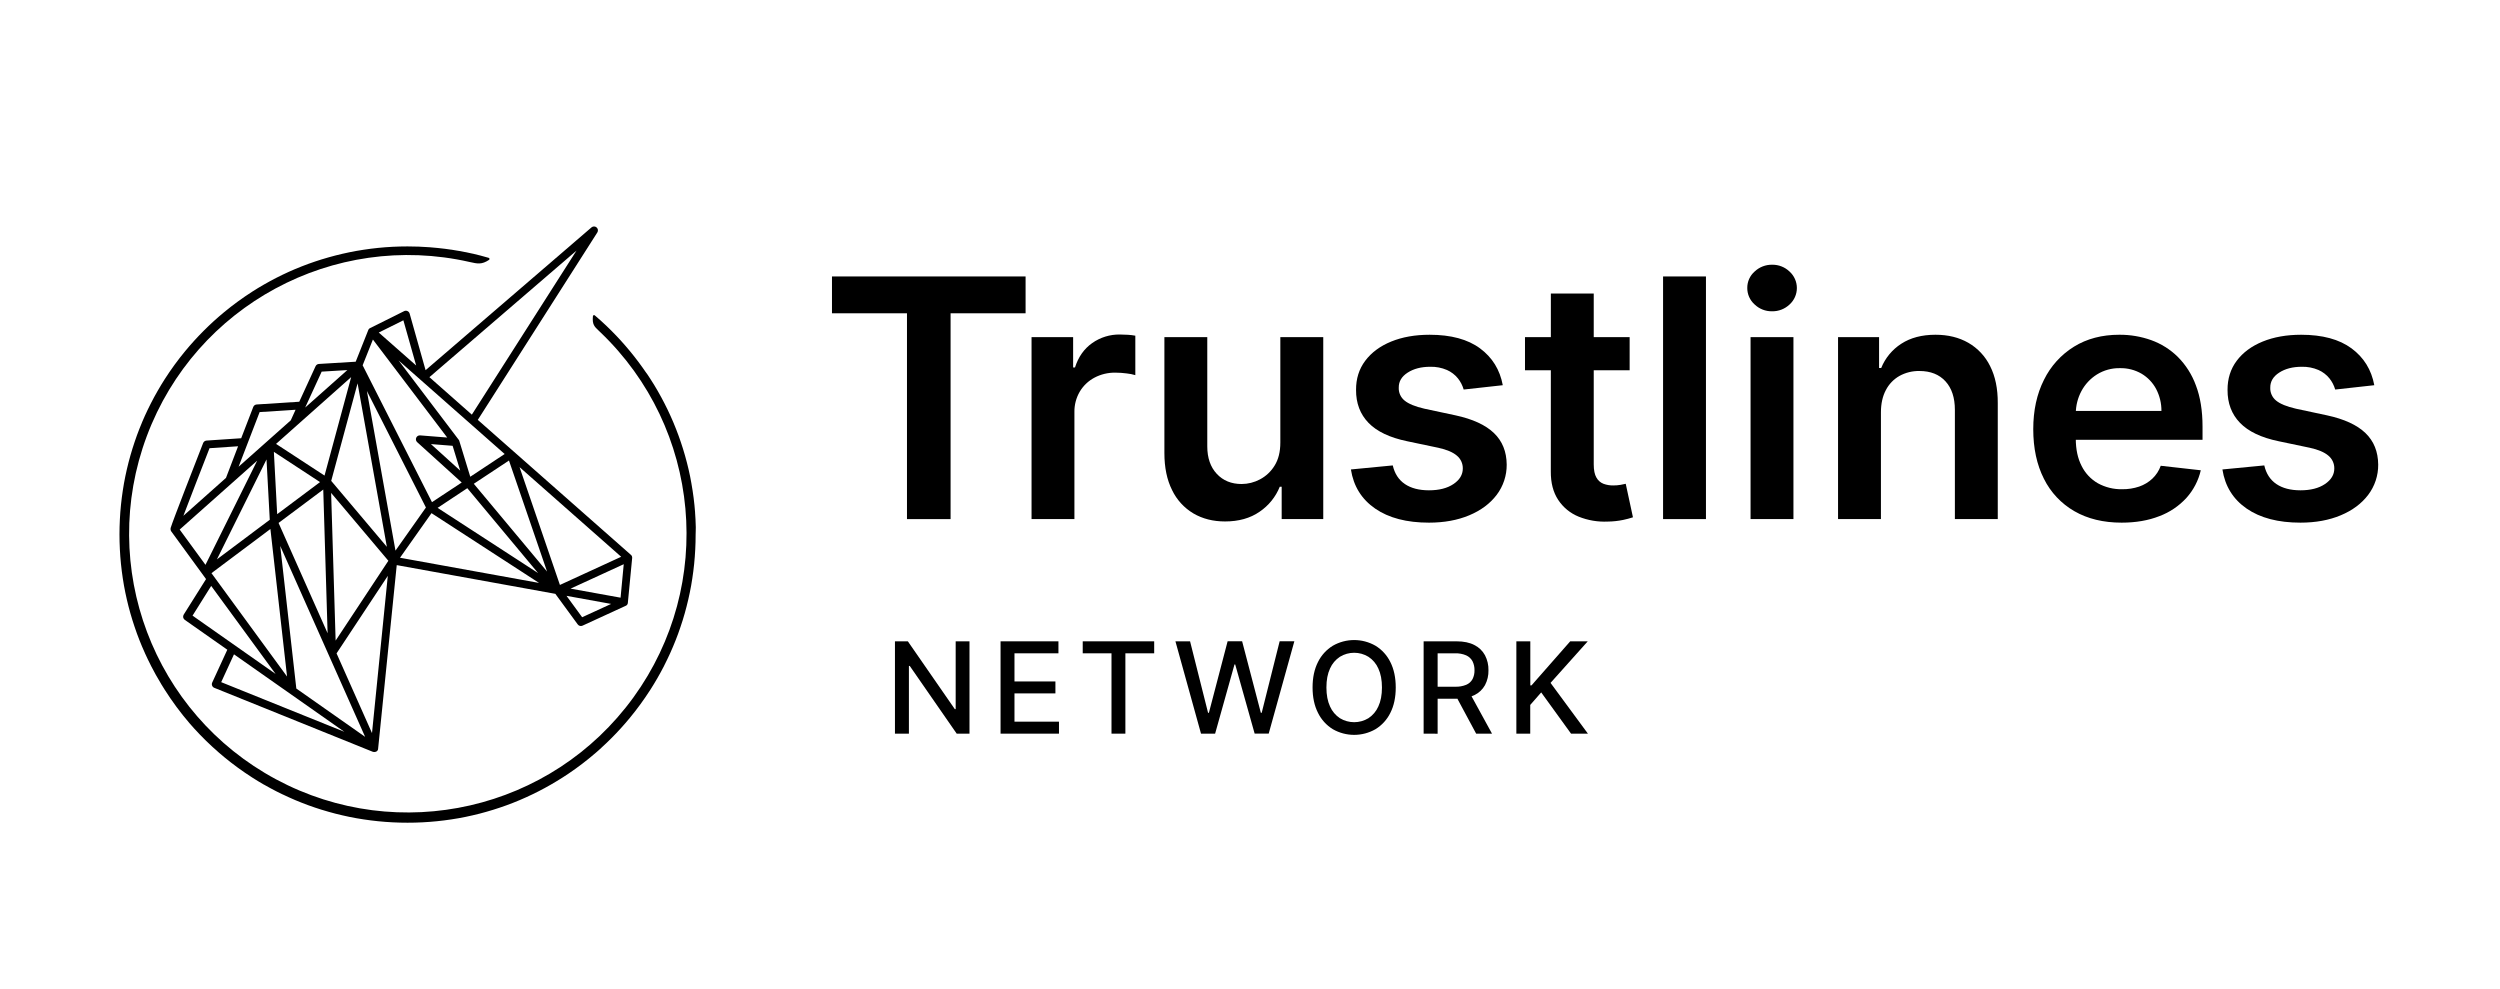
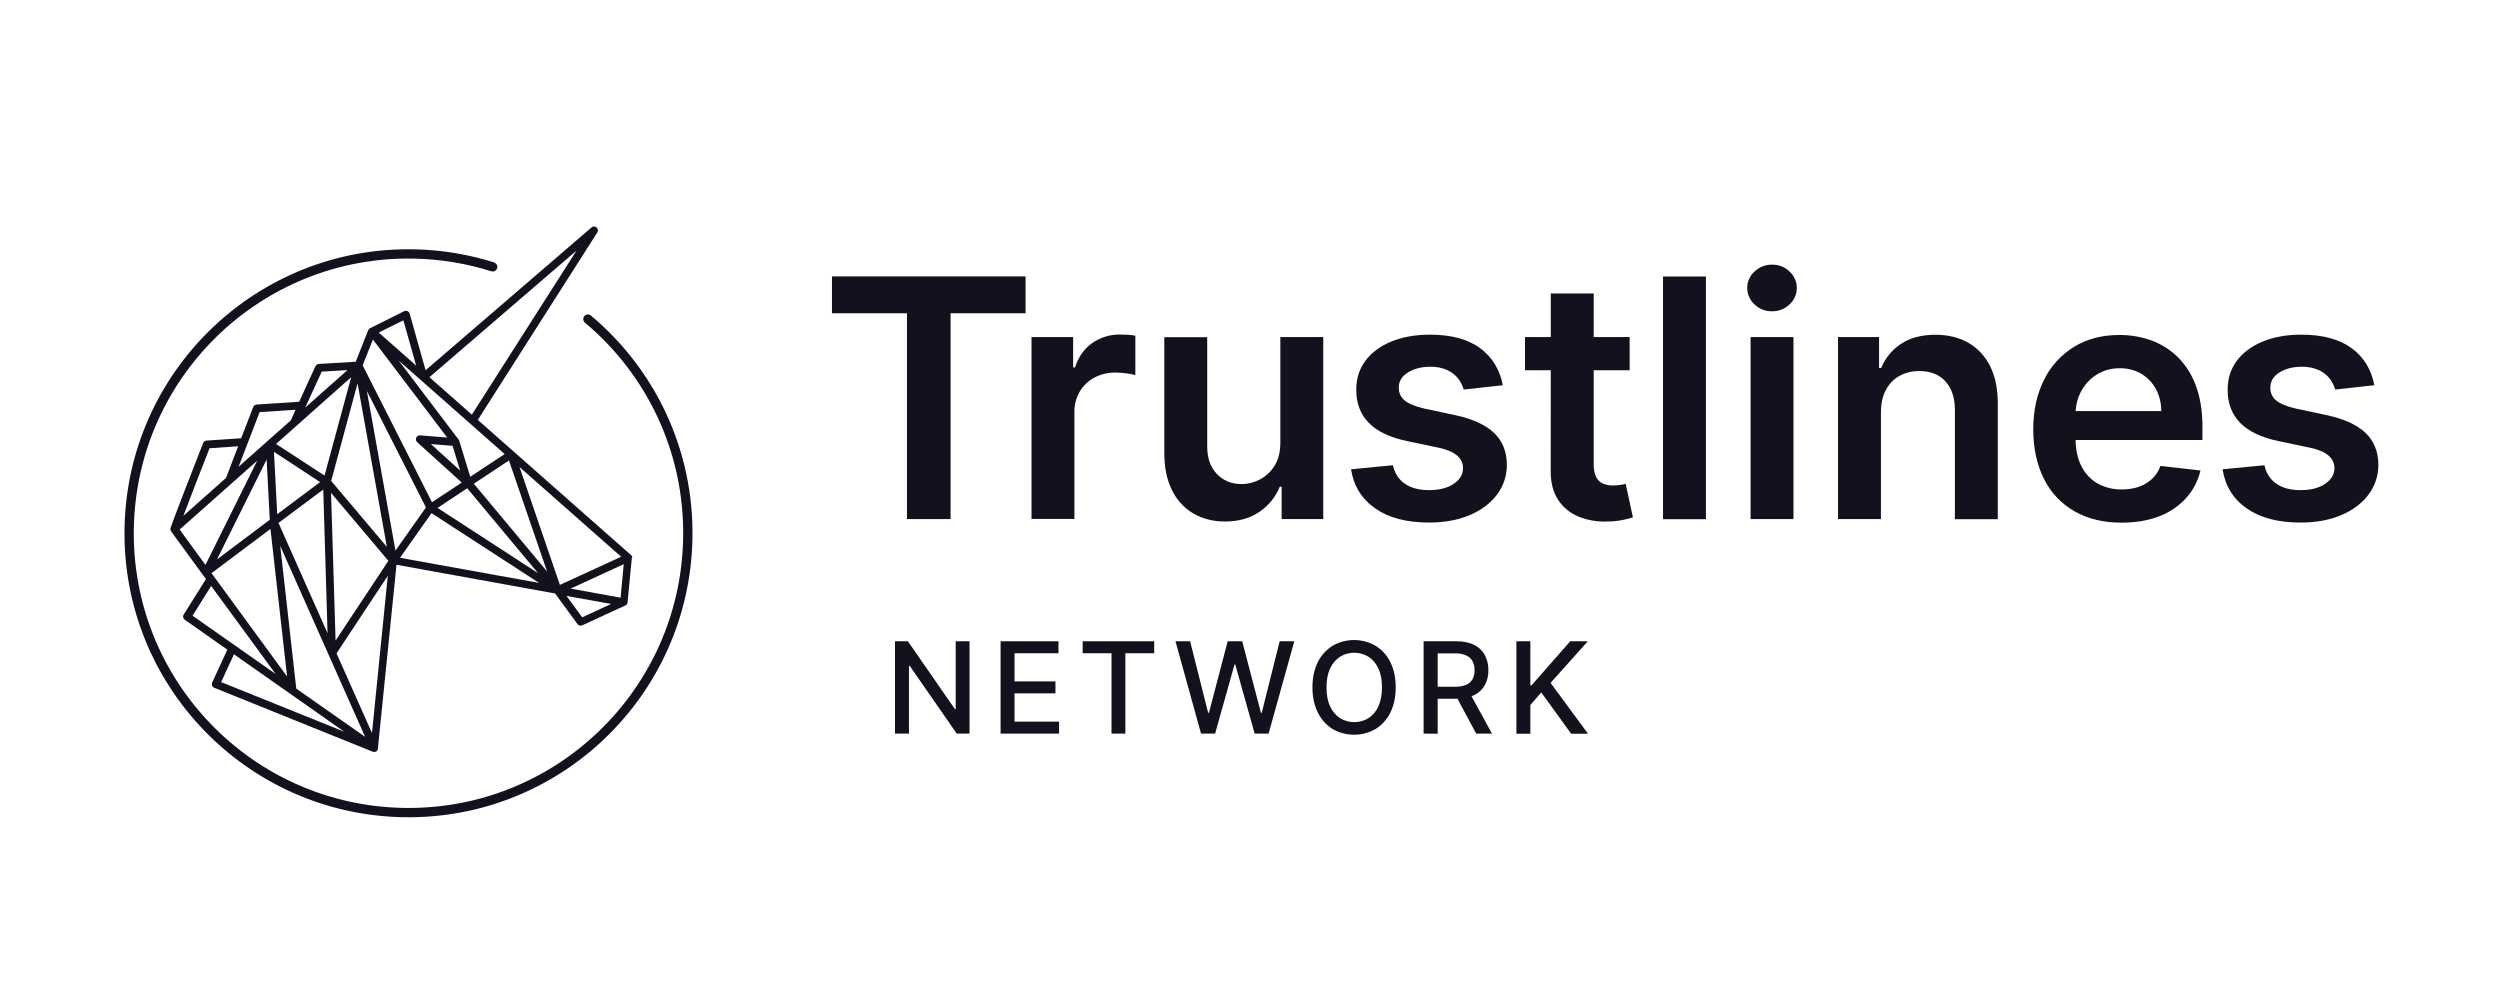
- <svg xmlns="http://www.w3.org/2000/svg" viewBox="0 0 2150 850">
-   <g id="Layer_10" data-name="Layer 10">
-     <path d="M598.38,453.48v-.17c0-2.05-.13-4.09-.23-6.08v-.33c-.1-1.92-.22-3.86-.38-5.95l0-.4c-.14-1.83-.31-3.74-.51-5.81l-.05-.5q-.3-2.85-.65-5.69l-.07-.57c-.25-1.88-.51-3.75-.78-5.56l-.1-.67c-.28-1.83-.59-3.65-.91-5.46l-.11-.69q-.49-2.7-1-5.37l-.15-.76c-.36-1.77-.75-3.53-1.15-5.28l-.17-.76q-.62-2.64-1.29-5.26l-.18-.69q-.67-2.61-1.41-5.21l-.21-.74c-.49-1.72-1-3.44-1.53-5.14l-.22-.72c-.58-1.85-1.12-3.51-1.65-5.07l-.26-.77c-.56-1.66-1.15-3.33-1.75-5l-.27-.72q-.91-2.5-1.89-5l-.27-.66c-.67-1.69-1.35-3.35-2-4.92l-.3-.72q-1-2.44-2.14-4.88l-.27-.6c-.74-1.64-1.5-3.26-2.28-4.88l-.27-.56c-.79-1.63-1.59-3.25-2.42-4.85l-.26-.51q-1.24-2.42-2.53-4.81l-.3-.53q-1.29-2.38-2.65-4.75l-.24-.42q-1.38-2.39-2.81-4.75l-.23-.38q-1.47-2.4-3-4.75l-.11-.18c-1-1.61-2.1-3.22-3.17-4.81L556,321c-1.17-1.72-2.23-3.25-3.23-4.65l-.07-.1a.28.28,0,0,0-.07-.09c-1.1-1.55-2.21-3.07-3.34-4.59l-.16-.21q-1.67-2.22-3.37-4.4l-.3-.39c-1.15-1.45-2.31-2.9-3.49-4.33l-.23-.28c-1.16-1.41-2.35-2.8-3.54-4.18l-.35-.42q-1.75-2-3.54-4l-.45-.51c-1.19-1.3-2.38-2.58-3.6-3.86l-.48-.5q-1.8-1.89-3.64-3.73l-.56-.57c-1.31-1.31-2.64-2.61-4-3.9a.46.46,0,0,0-.07-.07c-3.13-3-6.5-6-10-9a1,1,0,0,0-1-.16,1,1,0,0,0-.59.8c-.71,7.18,1.15,8.93,5.23,12.76l1.05,1a239.68,239.68,0,1,1-112.38-60.32c6.94,1.57,10.42,2.36,16.73-1.78a1,1,0,0,0,.42-1,1,1,0,0,0-.68-.77c-4.68-1.37-9.31-2.59-13.75-3.62l-.16,0c-1.86-.43-3.77-.84-5.85-1.27l-.21,0c-1.74-.36-3.67-.73-5.87-1.13l-.19,0c-2-.35-4-.69-5.94-1l-.2,0c-1.91-.29-3.94-.57-6-.84l-.13,0c-2.08-.26-4.14-.49-6.11-.69h-.14c-1.8-.19-3.77-.37-6.22-.56-6.28-.48-12.69-.72-19.06-.72-2.27,0-4.36,0-6.4.08s-4.32.14-6.37.24-4.17.24-6.31.4-4.1.34-6.28.56-4.14.45-6.22.71-4.13.55-6.19.87c-2.27.35-4.28.68-6.13,1-2.06.37-4.1.76-6.07,1.17s-4.07.86-6,1.31-4,.94-6,1.46-4,1-5.91,1.6-3.78,1.1-5.81,1.72l-.05,0c-1.8.56-3.7,1.17-5.79,1.88s-3.88,1.34-5.73,2-3.68,1.38-5.66,2.15-3.82,1.54-5.6,2.29l-.06,0c-1.82.76-3.66,1.57-5.47,2.39s-3.7,1.7-5.45,2.55-3.67,1.79-5.38,2.67c-3.46,1.77-7,3.7-10.55,5.73-1.66,1-3.38,2-5.11,3l0,0c-1.74,1.05-3.43,2.11-5,3.13l0,0a252.7,252.7,0,0,0-24.08,17.56c-1.64,1.36-3.13,2.62-4.55,3.85s-3,2.59-4.45,3.94c-5.83,5.31-11.49,11-16.82,16.83-1.3,1.42-2.62,2.92-3.95,4.45-1.2,1.38-2.45,2.86-3.81,4.5l0,0a249.41,249.41,0,0,0-17.56,24.08c-1.09,1.69-2.15,3.4-3.16,5.07l0,0c-1,1.74-2.07,3.46-3,5.11-2,3.48-3.93,7-5.72,10.54-.94,1.83-1.84,3.64-2.68,5.39s-1.71,3.59-2.55,5.45-1.63,3.66-2.39,5.46l0,.07c-.84,2-1.59,3.82-2.29,5.59s-1.46,3.78-2.15,5.67-1.38,3.83-2,5.73-1.31,3.95-1.88,5.79c-.62,2-1.21,4-1.74,5.86s-1,3.79-1.6,5.91-1,4-1.46,6-.91,4.06-1.31,6-.79,4-1.17,6.08-.69,4-1,6.13v0c-.29,1.93-.57,3.94-.86,6.15-.25,2-.49,4.09-.71,6.23s-.39,4.16-.56,6.28-.3,4.31-.39,6.31-.19,4.23-.25,6.36-.08,4.12-.08,6.4,0,4.37.08,6.4.14,4.27.25,6.36.22,4.09.39,6.32.35,4.2.56,6.27.46,4.24.71,6.23c.29,2.19.57,4.2.86,6.15v0c.33,2.19.67,4.19,1,6.13s.77,4.12,1.16,6.05v0c.4,1.93.84,4,1.31,6,.44,1.91.92,3.86,1.46,6s1.08,4.07,1.6,5.91,1.12,3.84,1.74,5.85c.57,1.84,1.19,3.73,1.88,5.79.64,1.9,1.32,3.83,2,5.73s1.42,3.81,2.15,5.67c1.43,3.63,3,7.35,4.69,11.06a.14.14,0,0,0,0,.06c1.63,3.6,3.38,7.23,5.2,10.79l0,.06c2.7,5.28,5.64,10.54,8.74,15.64l0,.05c1,1.69,2.09,3.39,3.16,5.07A249.35,249.35,0,0,0,163,622c1.28,1.47,2.59,3,3.9,4.4l.05.06a251,251,0,0,0,21.27,20.76c1.46,1.27,3,2.56,4.55,3.85a249.41,249.41,0,0,0,24.08,17.56l0,0c3.23,2.08,6.63,4.15,10.11,6.15l.07,0c3.59,2,7.13,4,10.54,5.72,1.76.9,3.55,1.79,5.31,2.63l.08,0c1.78.86,3.61,1.71,5.45,2.54,1.6.73,3.31,1.48,5.53,2.43,2,.83,3.8,1.58,5.6,2.28s3.57,1.38,5.66,2.16c1.94.7,3.87,1.38,5.73,2s3.87,1.29,5.79,1.88l.05,0c2.06.64,4,1.2,5.81,1.72s4,1.11,5.91,1.61,4.07,1,6,1.45,3.94.89,6,1.32c1.85.38,3.84.76,6.09,1.16,2,.36,4.1.71,6.13,1s4,.58,6.18.86,4.31.52,6.22.71c2.15.22,4.26.41,6.28.56,2.25.17,4.31.3,6.31.4s4.23.19,6.37.24,4.2.08,6.4.08,4.33,0,6.39-.08,4.29-.13,6.36-.24,4.07-.23,6.32-.4c2-.15,4.12-.34,6.27-.56,1.91-.19,3.95-.42,6.23-.71s4.22-.57,6.15-.86h0c2.05-.32,4.11-.66,6.13-1,2.25-.4,4.23-.78,6.08-1.16,2.33-.48,4.24-.9,6-1.32s3.88-.91,6-1.45c1.93-.5,3.91-1,5.91-1.61,1.83-.51,3.74-1.08,5.86-1.74,1.9-.59,3.85-1.22,5.79-1.88s3.77-1.3,5.73-2,3.93-1.47,5.66-2.15,3.62-1.45,5.6-2.29c2.22-.94,3.92-1.69,5.52-2.42,3.63-1.64,7.28-3.4,10.84-5.22,7.09-3.63,14.07-7.65,20.77-11.94,1.6-1,3.28-2.13,5-3.28a249.67,249.67,0,0,0,23.59-18.09l0,0c1.45-1.26,3-2.58,4.45-3.94l0-.06c1.37-1.24,2.77-2.55,4.3-4s2.87-2.77,4.26-4.16c1.54-1.54,2.9-2.94,4.15-4.25,2.74-2.87,5.43-5.83,8-8.81,1.3-1.5,2.6-3,3.84-4.54a251,251,0,0,0,17.56-24.08c4.3-6.7,8.31-13.68,11.94-20.76l0-.06c1.84-3.6,3.59-7.23,5.2-10.79a.08.08,0,0,1,0,0c1.65-3.67,3.23-7.39,4.68-11.07.73-1.84,1.45-3.75,2.16-5.67s1.36-3.8,2-5.73,1.3-3.91,1.89-5.79,1.2-4,1.74-5.85,1.09-3.94,1.59-5.91,1-3.83,1.47-6,.91-4.07,1.31-6v0c.4-1.94.79-4,1.17-6.05s.71-4.16,1-6.13v0c.29-1.9.58-3.92.86-6.15.26-2,.49-4,.72-6.23s.4-4.27.55-6.27.3-4.25.4-6.32.19-4.18.25-6.36.08-4.22.08-6.4S598.43,455.51,598.38,453.48Z" />
-     <path d="M543.65,479.88a4,4,0,0,0,0-.49c0-.08,0-.17,0-.26a4.07,4.07,0,0,0-.14-.51c0-.07,0-.14-.06-.19l0-.11a1.92,1.92,0,0,0-.18-.31l-.06-.1-.08-.14a3.35,3.35,0,0,0-.47-.52v0L410.91,361.09l102.81-161.2a3.36,3.36,0,0,0-5-4.36L366,318.35l-13.71-48.67a3.36,3.36,0,0,0-4.74-2.1l-29.21,14.56-.07,0-.13.08-.17.11a1.23,1.23,0,0,0-.22.15l-.1.08a1.72,1.72,0,0,0-.18.16l-.08.08-.13.14a.82.82,0,0,0-.12.16l-.17.23a.8.8,0,0,0-.09.14,1.25,1.25,0,0,0-.11.23l0,.06-.07.14-10.8,27.17L274.23,313a3.4,3.4,0,0,0-2.86,2c-.68,1.48-6.86,14.82-14,30.49l-36.65,2.36a3.36,3.36,0,0,0-2.92,2.14c-.42,1.1-5.21,13.48-10.38,26.9l-29.8,2A3.39,3.39,0,0,0,174.7,381c-6.08,15.57-26.06,66.81-27.87,72.8l-.08.31a1.69,1.69,0,0,0-.05.24c0,.13,0,.26,0,.43v.09a3.28,3.28,0,0,0,0,.52.53.53,0,0,0,0,.12,3.78,3.78,0,0,0,.13.47,1.42,1.42,0,0,0,0,.16c.05.12.11.23.17.35a2.25,2.25,0,0,0,.12.21l0,.06.08.13,30,41.12-19.2,30.53a3.36,3.36,0,0,0,.91,4.54l36.58,25.68-13,28.25a3.39,3.39,0,0,0-.06,2.65,3.32,3.32,0,0,0,1.86,1.87l136.29,55,.1,0a3.31,3.31,0,0,0,.42.12l.06,0a2.57,2.57,0,0,0,.61.07H322a3,3,0,0,0,.63-.07,2,2,0,0,0,.35-.09l.15-.05a.9.9,0,0,0,.23-.08l.09,0,.15-.09a.42.42,0,0,0,.14-.06l.09-.07.13-.1a3,3,0,0,0,.32-.25l.11-.11a1.22,1.22,0,0,0,.15-.17l.07-.09a1.07,1.07,0,0,0,.14-.16l0-.06.06-.08a1.38,1.38,0,0,0,.08-.17,2.74,2.74,0,0,0,.19-.39l0-.08s0-.1,0-.2a3.22,3.22,0,0,0,.11-.49l0-.08L341.19,486l136.41,24.7L496.85,537a3.34,3.34,0,0,0,4.11,1.07L538.09,521c.06,0,.1,0,.09,0a3.41,3.41,0,0,0,.57-.36l.18-.15a3.37,3.37,0,0,0,.44-.47l.09-.12a3.29,3.29,0,0,0,.37-.69s0-.09,0-.14l-.48-.12.5.06a3.11,3.11,0,0,0,.11-.41.76.76,0,0,0,0-.15l0-.09L543.65,480A.85.85,0,0,0,543.65,479.88ZM262.45,350.49c6.5-14.25,12.33-26.85,14.19-30.89l22.06-1.33Zm106.84-26.12,126.5-108.86-90,141.08ZM470.47,491.53l-63-75.48,30.24-20ZM325.74,286l21.16-10.54,11,38.87Zm50.6,150.76,25.54-16.92,60.86,73Zm18.15-58.54-51.72-68.24L434,390.44,404.43,410,395,379.18a2.87,2.87,0,0,0-.16-.39l0-.08a4.19,4.19,0,0,0-.29-.49Zm-23.89,3.69,18.65,1.48,6.51,21.31Zm-9.3-7.48a3.36,3.36,0,0,0-2.52,5.84l38.29,34.69L371.5,431.85,311.87,314.16,320.7,292l63.89,84.28ZM463.59,501.32,344,479.66l27.09-38.35ZM334,482.27l-45.36,68.64-3.87-127ZM296.13,629.35l-105.9-42.7,11-23.93ZM154.52,455.42l66.65-59.24-44.46,89.58Zm3.2-11.84c5.64-14.87,15.48-40.23,22.47-58.12l24.56-1.67C198.91,399,195.4,408.14,194.34,411Zm47.47-42.19c4.8-12.54,12.38-32.19,18.1-47l30.9-2c-1.37,3-2.76,6.06-4.12,9.09Zm-18.64,79.66,42.65-85.93L232,447Zm46-26.11,14.31,126.88-65-88.91Zm5.82-12.76-2.84-53.58,39.7,26ZM281.74,544.6l-42.18-94.87L278,421ZM237.4,381.75,302,324.32,279.1,409ZM181.62,503.88,237,579.59l-71.41-50.14ZM314,633.68l-59.16-41.54L241,469.54ZM284.84,413.56l22.68-83.89L332.7,470.28Zm48.67,81.68L319.92,630.46l-30.48-68.55Zm32.78-58.79-26.18,37.08L315.53,336.25Zm167.92,42.38-52.68,24.22L446.82,401.73Zm2.2,6.39L533.69,514l-43-7.78Zm-10.83,34.15-24.93,11.45-13.45-18.4ZM318.31,282.71ZM147.22,454.26Zm0,1.18Z" />
-     <path d="M715.5,269.43V237.75H882v31.68h-64.5v177H780v-177Z" />
-     <path d="M887.13,446.42V289.92h35.76V316h1.62q4.29-13.54,14.74-20.94a40.28,40.28,0,0,1,23.89-7.38q3,0,6.87.24a52.17,52.17,0,0,1,6.37.77v33.93a40.07,40.07,0,0,0-7.39-1.47,75.1,75.1,0,0,0-9.73-.67,37.29,37.29,0,0,0-18.08,4.33,32.28,32.28,0,0,0-12.58,12A33.62,33.62,0,0,0,924,354.42v92Z" />
-     <path d="M1101.09,380.59V289.92H1138v156.5h-35.76V418.6h-1.64a47.16,47.16,0,0,1-17.37,21.5q-12.08,8.36-29.7,8.35-15.39,0-27.15-6.87A47,47,0,0,1,1008,421.5q-6.63-13.19-6.62-31.94V289.92h36.88v93.94q0,14.86,8.15,23.63t21.4,8.76a33.79,33.79,0,0,0,15.79-4,32.42,32.42,0,0,0,12.58-11.88Q1101.09,392.52,1101.09,380.59Z" />
-     <path d="M1292.39,331.28,1258.76,335a27.52,27.52,0,0,0-4.93-9.58,25.36,25.36,0,0,0-9.43-7.23,34.2,34.2,0,0,0-14.47-2.76q-11.52,0-19.31,5t-7.69,12.93a13.53,13.53,0,0,0,5,11.12q5.15,4.27,17.07,7l26.7,5.71q22.2,4.79,33.06,15.19t11,27.2a42.47,42.47,0,0,1-8.61,26q-8.51,11.25-23.58,17.57t-34.65,6.33q-28.73,0-46.25-12.08t-20.89-33.67l36-3.47q2.44,10.61,10.39,16t20.69,5.41q13.15,0,21.15-5.41t8-13.34a14,14,0,0,0-5.15-11.11q-5.13-4.38-15.94-6.73l-26.69-5.6q-22.53-4.67-33.32-15.84t-10.7-28.27q-.11-14.46,7.9-25.12t22.3-16.51q14.33-5.85,33.07-5.85,27.51,0,43.35,11.71T1292.39,331.28Z" />
-     <path d="M1401.49,289.92v28.52h-90V289.92Zm-67.75-37.49h36.87V399.34q0,7.44,2.3,11.36a11.81,11.81,0,0,0,6.07,5.36,23.41,23.41,0,0,0,8.35,1.42,37,37,0,0,0,6.37-.51c1.94-.34,3.41-.64,4.43-.91l6.21,28.82a81.34,81.34,0,0,1-8.4,2.25,70.06,70.06,0,0,1-13.3,1.43,59.45,59.45,0,0,1-25-4.24,38.21,38.21,0,0,1-17.58-14.41q-6.48-9.78-6.36-24.46Z" />
-     <path d="M1467.12,237.75V446.42h-36.88V237.75Z" />
-     <path d="M1523.92,267.71a21.15,21.15,0,0,1-15-5.92,18.78,18.78,0,0,1-6.26-14.16,18.55,18.55,0,0,1,6.31-14.11,21.41,21.41,0,0,1,15.08-5.86,21.14,21.14,0,0,1,15,5.91,19.09,19.09,0,0,1,0,28.27A21.31,21.31,0,0,1,1523.92,267.71Zm-18.44,178.71V289.92h36.88v156.5Z" />
-     <path d="M1617.6,354.72v91.7h-36.88V289.92H1616V316.5h1.83a44.58,44.58,0,0,1,17.27-20.88q11.87-7.74,29.39-7.74,16.2,0,28.28,6.93a46.9,46.9,0,0,1,18.74,20.07q6.67,13.14,6.57,31.88v99.66h-36.88V352.48q0-15.71-8.1-24.56t-22.36-8.86a34.38,34.38,0,0,0-17.17,4.22,29.56,29.56,0,0,0-11.72,12.18Q1617.6,343.41,1617.6,354.72Z" />
-     <path d="M1824.61,449.48q-23.53,0-40.61-9.84a65.85,65.85,0,0,1-26.24-27.91q-9.16-18.09-9.16-42.65,0-24.15,9.22-42.44a69.4,69.4,0,0,1,25.83-28.52q16.61-10.25,39-10.24a80.25,80.25,0,0,1,27.36,4.63,63,63,0,0,1,22.82,14.32,67.2,67.2,0,0,1,15.64,24.61q5.71,14.93,5.71,35.5v11.31H1765.92V353.39h92.92a40.13,40.13,0,0,0-4.58-18.9,33.79,33.79,0,0,0-12.48-13.09,35.55,35.55,0,0,0-18.6-4.79,36.17,36.17,0,0,0-19.86,5.45,38,38,0,0,0-13.3,14.26,41,41,0,0,0-4.84,19.31v21.71q0,13.65,5,23.38a35.17,35.17,0,0,0,13.95,14.87,41.5,41.5,0,0,0,21,5.14,43.76,43.76,0,0,0,14.57-2.28,31.74,31.74,0,0,0,11.3-6.78,28.28,28.28,0,0,0,7.24-11.11l34.44,3.88a53.57,53.57,0,0,1-12.38,23.78A60.14,60.14,0,0,1,1857,443.91Q1842.84,449.48,1824.61,449.48Z" />
-     <path d="M2041.89,331.28,2008.27,335a27.55,27.55,0,0,0-4.94-9.58,25.36,25.36,0,0,0-9.43-7.23,34.16,34.16,0,0,0-14.46-2.76q-11.54,0-19.31,5t-7.7,12.93a13.54,13.54,0,0,0,5,11.12q5.13,4.27,17.07,7l26.69,5.71q22.21,4.79,33.06,15.19t11,27.2a42.41,42.41,0,0,1-8.61,26q-8.51,11.25-23.58,17.57t-34.65,6.33q-28.73,0-46.25-12.08t-20.88-33.67l36-3.47q2.44,10.61,10.39,16t20.69,5.41q13.14,0,21.14-5.41t8-13.34a14,14,0,0,0-5.15-11.11q-5.14-4.38-15.94-6.73l-26.7-5.6q-22.53-4.67-33.32-15.84t-10.7-28.27q-.09-14.46,7.9-25.12t22.31-16.51q14.33-5.85,33.06-5.85,27.51,0,43.36,11.71T2041.89,331.28Z" />
-     <path d="M833.76,551.54v79.4h-11l-40.36-58.23h-.74v58.23h-12v-79.4h11.09l40.39,58.31h.74V551.54Z" />
-     <path d="M860.48,630.94v-79.4h49.78v10.31H872.45v24.2h35.21v10.27H872.45v24.31h38.27v10.31Z" />
-     <path d="M931.14,561.85V551.54H992.6v10.31H967.83v69.09H955.89V561.85Z" />
-     <path d="M1032.87,630.94l-22-79.4h12.59L1038.93,613h.73l16.09-61.49h12.48l16.1,61.52h.73l15.44-61.52h12.64l-22.06,79.4H1079l-16.72-59.47h-.62L1045,630.94Z" />
-     <path d="M1200.34,591.24q0,12.72-4.65,21.85a34,34,0,0,1-12.74,14,36.9,36.9,0,0,1-36.75,0,34.17,34.17,0,0,1-12.74-14.07q-4.65-9.13-4.65-21.82t4.65-21.85a34.06,34.06,0,0,1,12.74-14,36.84,36.84,0,0,1,36.75,0,33.93,33.93,0,0,1,12.74,14Q1200.34,578.53,1200.34,591.24Zm-11.86,0q0-9.69-3.12-16.35a23.22,23.22,0,0,0-8.53-10.07,23.51,23.51,0,0,0-24.49,0,23.25,23.25,0,0,0-8.51,10.07q-3.12,6.66-3.11,16.35t3.11,16.34a23.36,23.36,0,0,0,8.51,10.09,23.63,23.63,0,0,0,24.49,0,23.33,23.33,0,0,0,8.53-10.09Q1188.48,600.93,1188.48,591.24Z" />
-     <path d="M1224.32,630.94v-79.4h28.3q9.23,0,15.33,3.18a21,21,0,0,1,9.13,8.78,26.72,26.72,0,0,1,3,12.92,26.09,26.09,0,0,1-3,12.83,20.66,20.66,0,0,1-9.15,8.58q-6.09,3.06-15.33,3.07h-21.44V590.58h20.36a23,23,0,0,0,9.47-1.67,11,11,0,0,0,5.38-4.85,16,16,0,0,0,1.7-7.64,16.73,16.73,0,0,0-1.72-7.79,11.52,11.52,0,0,0-5.39-5,22.24,22.24,0,0,0-9.6-1.77h-15v69.13Zm39.19-35.82,19.62,35.82h-13.64l-19.24-35.82Z" />
-     <path d="M1304.07,630.94v-79.4h12v37.91h1l33.31-37.91h15.08l-32,35.75,32.15,43.65H1351.1l-25.67-35.47L1316,606.24v24.7Z" />
+ <svg xmlns="http://www.w3.org/2000/svg" version="1.1" id="Layer_1" x="0px" y="0px" viewBox="0 0 2150 850" style="enable-background:new 0 0 2150 850;" xml:space="preserve">
+   <style type="text/css">
+ 	.st0{fill:#12121F;}
+ 	.st1{fill:none;stroke:#12121F;stroke-width:8;stroke-linecap:round;stroke-miterlimit:10;}
+ </style>
+   <g id="Layer_10">
+     <path class="st0" d="M543.7,479.9c0-0.2,0-0.3,0-0.5c0-0.1,0-0.2,0-0.3c0-0.2-0.1-0.3-0.1-0.5c0-0.1,0-0.1-0.1-0.2v-0.1   c-0.1-0.1-0.1-0.2-0.2-0.3l-0.1-0.1l-0.1-0.1c-0.1-0.2-0.3-0.4-0.5-0.5l0,0L410.9,361.1l102.8-161.2c1-1.6,0.5-3.6-1.1-4.6   c-1.2-0.8-2.8-0.7-3.9,0.3L366,318.4l-13.7-48.7c-0.5-1.8-2.4-2.8-4.1-2.3c-0.2,0.1-0.4,0.1-0.6,0.2l-29.2,14.6h-0.1l-0.1,0.1   l-0.2,0.1c-0.1,0-0.2,0.1-0.2,0.1l-0.1,0.1c-0.1,0-0.1,0.1-0.2,0.2l-0.1,0.1l-0.1,0.1c0,0-0.1,0.1-0.1,0.2l-0.2,0.2   c0,0-0.1,0.1-0.1,0.1c0,0.1-0.1,0.1-0.1,0.2v0.1l-0.1,0.1l-10.8,27.2l-31.7,1.9c-1.2,0.1-2.3,0.9-2.9,2c-0.7,1.5-6.9,14.8-14,30.5   l-36.6,2.4c-1.3,0.1-2.4,0.9-2.9,2.1c-0.4,1.1-5.2,13.5-10.4,26.9l-29.8,2c-1.3,0.1-2.4,0.9-2.9,2.1c-6.1,15.6-26.1,66.8-27.9,72.8   l-0.1,0.3c0,0.1,0,0.2-0.1,0.2c0,0.1,0,0.3,0,0.4v0.1c0,0.2,0,0.3,0,0.5c0,0,0,0.1,0,0.1c0,0.2,0.1,0.3,0.1,0.5c0,0.1,0,0.1,0,0.2   c0.1,0.1,0.1,0.2,0.2,0.4c0,0.1,0.1,0.1,0.1,0.2v0.1l0.1,0.1l30,41.1L158,528.5c-1,1.5-0.6,3.5,0.9,4.5l36.6,25.7l-13,28.2   c-0.4,0.8-0.4,1.8-0.1,2.7c0.3,0.9,1,1.5,1.9,1.9l136.3,55h0.1c0.1,0,0.3,0.1,0.4,0.1h0.1c0.2,0,0.4,0.1,0.6,0.1h0.2   c0.2,0,0.4,0,0.6-0.1c0.1,0,0.2,0,0.4-0.1l0.1,0c0.1,0,0.2,0,0.2-0.1h0.1l0.1-0.1c0,0,0.1,0,0.1-0.1l0.1-0.1l0.1-0.1   c0.1-0.1,0.2-0.2,0.3-0.2l0.1-0.1c0.1-0.1,0.1-0.1,0.1-0.2l0.1-0.1c0.1,0,0.1-0.1,0.1-0.2v-0.1l0.1-0.1c0-0.1,0.1-0.1,0.1-0.2   c0.1-0.1,0.1-0.3,0.2-0.4v-0.1c0,0,0-0.1,0-0.2c0-0.2,0.1-0.3,0.1-0.5v-0.1l16-157.8l136.4,24.7l19.2,26.3c0.9,1.3,2.7,1.7,4.1,1.1   l37.1-17.1c0.1,0,0.1,0,0.1,0c0.2-0.1,0.4-0.2,0.6-0.4l0.2-0.2c0.2-0.1,0.3-0.3,0.4-0.5l0.1-0.1c0.2-0.2,0.3-0.4,0.4-0.7   c0,0,0-0.1,0-0.1l-0.5-0.1l0.5,0.1c0-0.1,0.1-0.3,0.1-0.4c0,0,0-0.1,0-0.2v-0.1l3.7-38.4C543.7,480,543.7,479.9,543.7,479.9z    M262.5,350.5c6.5-14.2,12.3-26.9,14.2-30.9l22.1-1.3L262.5,350.5z M369.3,324.4l126.5-108.9l-90,141.1L369.3,324.4z M470.5,491.5   l-63-75.5l30.2-20L470.5,491.5z M325.7,286l21.2-10.5l11,38.9L325.7,286z M376.3,436.8l25.5-16.9l60.9,73L376.3,436.8z    M394.5,378.2L342.8,310l91.2,80.5L404.4,410l-9.4-30.8c0-0.1-0.1-0.3-0.2-0.4v-0.1C394.8,378.5,394.7,378.4,394.5,378.2   L394.5,378.2z M370.6,381.9l18.6,1.5l6.5,21.3L370.6,381.9z M361.3,374.4c-1.8-0.1-3.5,1.2-3.6,3.1c-0.1,1,0.3,2.1,1.1,2.8   l38.3,34.7l-25.6,16.9l-59.6-117.7l8.8-22.2l63.9,84.3L361.3,374.4z M463.6,501.3L344,479.7l27.1-38.4L463.6,501.3z M334,482.3   l-45.4,68.6l-3.9-127L334,482.3z M296.1,629.3l-105.9-42.7l11-23.9L296.1,629.3z M154.5,455.4l66.7-59.2l-44.5,89.6L154.5,455.4z    M157.7,443.6c5.6-14.9,15.5-40.2,22.5-58.1l24.6-1.7c-5.8,15.2-9.4,24.4-10.4,27.2L157.7,443.6z M205.2,401.4   c4.8-12.5,12.4-32.2,18.1-47l30.9-2c-1.4,3-2.8,6.1-4.1,9.1L205.2,401.4z M186.6,481.1l42.7-85.9L232,447L186.6,481.1z    M232.6,454.9l14.3,126.9l-65-88.9L232.6,454.9z M238.4,442.2l-2.8-53.6l39.7,26L238.4,442.2z M281.7,544.6l-42.2-94.9L278,421   L281.7,544.6z M237.4,381.8l64.6-57.4L279.1,409L237.4,381.8z M181.6,503.9l55.4,75.7l-71.4-50.1L181.6,503.9z M314,633.7   l-59.2-41.5L241,469.5L314,633.7z M284.8,413.6l22.7-83.9l25.2,140.6L284.8,413.6z M333.5,495.2l-13.6,135.2l-30.5-68.5   L333.5,495.2z M366.3,436.4l-26.2,37.1l-24.6-137.3L366.3,436.4z M534.2,478.8L481.5,503l-34.7-101.3L534.2,478.8z M536.4,485.2   l-2.7,28.8l-43-7.8L536.4,485.2z M525.6,519.4l-24.9,11.5l-13.5-18.4L525.6,519.4z" />
+     <path class="st0" d="M715.5,269.4v-31.7H882v31.7h-64.5v177H780v-177H715.5z" />
+     <path class="st0" d="M887.1,446.4V289.9h35.8V316h1.6c2.9-9,7.8-16,14.7-20.9c7-4.9,15.3-7.5,23.9-7.4c2,0,4.3,0.1,6.9,0.2   c2.1,0.1,4.3,0.4,6.4,0.8v33.9c-2.4-0.7-4.9-1.2-7.4-1.5c-3.2-0.4-6.5-0.7-9.7-0.7c-6.3-0.1-12.5,1.4-18.1,4.3   c-5.2,2.8-9.6,6.9-12.6,12c-3.1,5.3-4.7,11.4-4.6,17.6v92H887.1z" />
+     <path class="st0" d="M1101.1,380.6v-90.7h36.9v156.5h-35.8v-27.8h-1.6c-3.5,8.7-9.6,16.2-17.4,21.5c-8.1,5.6-18,8.4-29.7,8.4   c-10.3,0-19.3-2.3-27.2-6.9c-8-4.7-14.4-11.7-18.4-20.1c-4.4-8.8-6.6-19.4-6.6-31.9v-99.6h36.9v93.9c0,9.9,2.7,17.8,8.2,23.6   s12.6,8.8,21.4,8.8c5.5,0,10.9-1.4,15.8-4c5.2-2.7,9.5-6.9,12.6-11.9C1099.5,395.1,1101.1,388.5,1101.1,380.6z" />
+     <path class="st0" d="M1292.4,331.3l-33.6,3.7c-1-3.5-2.7-6.7-4.9-9.6c-2.5-3.1-5.8-5.6-9.4-7.2c-4.6-2-9.5-2.9-14.5-2.8   c-7.7,0-14.1,1.7-19.3,5s-7.8,7.6-7.7,12.9c-0.2,4.3,1.7,8.4,5,11.1c3.4,2.8,9.1,5.2,17.1,7l26.7,5.7c14.8,3.2,25.8,8.3,33.1,15.2   c7.2,6.9,10.9,16,11,27.2c0.1,9.4-2.9,18.5-8.6,26c-5.7,7.5-13.5,13.4-23.6,17.6c-10,4.2-21.6,6.3-34.7,6.3   c-19.2,0-34.6-4-46.2-12.1c-11.7-8.1-18.6-19.3-20.9-33.7l36-3.5c1.6,7.1,5.1,12.4,10.4,16c5.3,3.6,12.2,5.4,20.7,5.4   c8.8,0,15.8-1.8,21.2-5.4c5.3-3.6,8-8.1,8-13.3c0.1-4.3-1.8-8.4-5.2-11.1c-3.4-2.9-8.7-5.2-15.9-6.7l-26.7-5.6   c-15-3.1-26.1-8.4-33.3-15.8c-7.2-7.4-10.8-16.9-10.7-28.3c-0.1-9.6,2.6-18,7.9-25.1s12.8-12.6,22.3-16.5   c9.6-3.9,20.6-5.9,33.1-5.9c18.3,0,32.8,3.9,43.3,11.7S1289.9,318,1292.4,331.3z" />
+     <path class="st0" d="M1401.5,289.9v28.5h-90v-28.5H1401.5z M1333.7,252.4h36.9v146.9c0,5,0.8,8.7,2.3,11.4c1.3,2.4,3.5,4.3,6.1,5.4   c2.7,1,5.5,1.5,8.3,1.4c2.1,0,4.3-0.2,6.4-0.5c1.9-0.3,3.4-0.6,4.4-0.9l6.2,28.8c-2.8,0.9-5.6,1.7-8.4,2.2   c-4.4,0.9-8.8,1.4-13.3,1.4c-8.5,0.4-17.1-1-25-4.2c-7.2-2.9-13.3-7.9-17.6-14.4c-4.3-6.5-6.4-14.7-6.4-24.5L1333.7,252.4z" />
+     <path class="st0" d="M1467.1,237.8v208.7h-36.9V237.8H1467.1z" />
+     <path class="st0" d="M1523.9,267.7c-5.6,0.1-11-2-15-5.9c-4-3.6-6.3-8.8-6.3-14.2c0-5.4,2.3-10.5,6.3-14.1c4.1-3.9,9.5-6,15.1-5.9   c5.6-0.1,11,2,15,5.9c7.8,7.1,8.4,19.2,1.3,27c-0.4,0.5-0.8,0.9-1.3,1.3C1535,265.7,1529.5,267.8,1523.9,267.7z M1505.5,446.4   V289.9h36.9v156.5L1505.5,446.4z" />
+     <path class="st0" d="M1617.6,354.7v91.7h-36.9V289.9h35.3v26.6h1.8c3.5-8.6,9.5-15.9,17.3-20.9c7.9-5.2,17.7-7.7,29.4-7.7   c10.8,0,20.2,2.3,28.3,6.9c8.1,4.7,14.6,11.7,18.7,20.1c4.4,8.8,6.6,19.4,6.6,31.9v99.7h-36.9v-93.9c0-10.5-2.7-18.7-8.1-24.6   c-5.4-5.9-12.9-8.9-22.4-8.9c-6-0.1-11.9,1.3-17.2,4.2c-5,2.8-9.1,7.1-11.7,12.2C1619,340.8,1617.6,347.2,1617.6,354.7z" />
+     <path class="st0" d="M1824.6,449.5c-15.7,0-29.2-3.3-40.6-9.8c-11.3-6.5-20.5-16.2-26.2-27.9c-6.1-12.1-9.2-26.3-9.2-42.6   c0-16.1,3.1-30.2,9.2-42.4c5.7-11.8,14.7-21.6,25.8-28.5c11.1-6.8,24.1-10.2,39-10.2c9.3-0.1,18.6,1.5,27.4,4.6   c8.6,3.1,16.3,8,22.8,14.3c7,7,12.3,15.4,15.6,24.6c3.8,10,5.7,21.8,5.7,35.5v11.3h-128.3v-24.9h92.9c0-6.6-1.5-13.1-4.6-18.9   c-2.9-5.4-7.2-9.9-12.5-13.1c-5.6-3.3-12.1-4.9-18.6-4.8c-7-0.1-13.9,1.7-19.9,5.5c-5.6,3.5-10.2,8.4-13.3,14.3   c-3.2,5.9-4.8,12.6-4.8,19.3v21.7c0,9.1,1.7,16.9,5,23.4c3.1,6.2,7.9,11.4,13.9,14.9c6.4,3.5,13.7,5.3,21,5.1   c5,0.1,9.9-0.7,14.6-2.3c4.2-1.4,8-3.8,11.3-6.8c3.3-3.1,5.7-6.9,7.2-11.1l34.4,3.9c-2,8.8-6.3,17-12.4,23.8   c-6.4,7-14.4,12.4-23.3,15.7C1847.6,447.6,1836.8,449.5,1824.6,449.5z" />
+     <path class="st0" d="M2041.9,331.3l-33.6,3.7c-1-3.5-2.7-6.7-4.9-9.6c-2.5-3.1-5.8-5.6-9.4-7.2c-4.6-2-9.5-2.9-14.5-2.8   c-7.7,0-14.1,1.7-19.3,5c-5.2,3.3-7.7,7.6-7.7,12.9c-0.2,4.3,1.7,8.4,5,11.1c3.4,2.8,9.1,5.2,17.1,7l26.7,5.7   c14.8,3.2,25.8,8.3,33.1,15.2c7.2,6.9,10.9,16,11,27.2c0.1,9.4-2.9,18.5-8.6,26c-5.7,7.5-13.5,13.4-23.6,17.6   c-10,4.2-21.6,6.3-34.7,6.3c-19.2,0-34.6-4-46.2-12.1c-11.7-8.1-18.6-19.3-20.9-33.7l36-3.5c1.6,7.1,5.1,12.4,10.4,16   c5.3,3.6,12.2,5.4,20.7,5.4c8.8,0,15.8-1.8,21.1-5.4c5.3-3.6,8-8.1,8-13.3c0.1-4.3-1.8-8.4-5.2-11.1c-3.4-2.9-8.7-5.2-15.9-6.7   l-26.7-5.6c-15-3.1-26.1-8.4-33.3-15.8s-10.8-16.9-10.7-28.3c-0.1-9.6,2.6-18,7.9-25.1s12.8-12.6,22.3-16.5   c9.6-3.9,20.6-5.9,33.1-5.9c18.3,0,32.8,3.9,43.4,11.7S2039.4,318,2041.9,331.3z" />
+     <path class="st0" d="M833.8,551.5v79.4h-11l-40.4-58.2h-0.7v58.2h-12v-79.4h11.1l40.4,58.3h0.7v-58.3H833.8z" />
+     <path class="st0" d="M860.5,630.9v-79.4h49.8v10.3h-37.8V586h35.2v10.3h-35.2v24.3h38.3v10.3H860.5z" />
+     <path class="st0" d="M931.1,561.8v-10.3h61.5v10.3h-24.8v69.1h-11.9v-69.1H931.1z" />
+     <path class="st0" d="M1032.9,630.9l-22-79.4h12.6l15.5,61.5h0.7l16.1-61.5h12.5l16.1,61.5h0.7l15.4-61.5h12.6l-22.1,79.4H1079   l-16.7-59.5h-0.6l-16.7,59.5H1032.9z" />
+     <path class="st0" d="M1200.3,591.2c0,8.5-1.6,15.8-4.7,21.8c-2.8,5.8-7.3,10.6-12.7,14c-11.4,6.5-25.4,6.5-36.8,0   c-5.5-3.4-9.9-8.3-12.7-14.1c-3.1-6.1-4.7-13.4-4.7-21.8s1.6-15.7,4.7-21.8c2.8-5.8,7.3-10.6,12.7-14c11.4-6.5,25.4-6.5,36.8,0   c5.5,3.4,9.9,8.2,12.7,14C1198.8,575.5,1200.3,582.8,1200.3,591.2z M1188.5,591.2c0-6.5-1-11.9-3.1-16.3c-1.8-4.1-4.8-7.6-8.5-10.1   c-7.5-4.6-17-4.6-24.5,0c-3.7,2.5-6.7,6-8.5,10.1c-2.1,4.4-3.1,9.9-3.1,16.3s1,11.9,3.1,16.3c1.8,4.1,4.8,7.6,8.5,10.1   c7.5,4.6,17,4.6,24.5,0c3.8-2.5,6.7-6,8.5-10.1C1187.4,603.1,1188.5,597.7,1188.5,591.2z" />
+     <path class="st0" d="M1224.3,630.9v-79.4h28.3c6.2,0,11.3,1.1,15.3,3.2c3.9,1.9,7.1,5,9.1,8.8c2.1,4,3.1,8.4,3,12.9   c0.1,4.5-0.9,8.9-3,12.8c-2.1,3.7-5.3,6.7-9.2,8.6c-4.1,2-9.2,3.1-15.3,3.1h-21.4v-10.3h20.4c3.2,0.1,6.5-0.5,9.5-1.7   c2.3-1,4.2-2.7,5.4-4.8c1.2-2.4,1.8-5,1.7-7.6c0.1-2.7-0.5-5.4-1.7-7.8c-1.2-2.2-3.1-4-5.4-5c-3-1.3-6.3-1.9-9.6-1.8h-15V631   L1224.3,630.9z M1263.5,595.1l19.6,35.8h-13.6l-19.2-35.8H1263.5z" />
+     <path class="st0" d="M1304.1,630.9v-79.4h12v37.9h1l33.3-37.9h15.1l-32,35.8l32.2,43.7h-14.5l-25.7-35.5l-9.4,10.8v24.7H1304.1z" />
  </g>
+   <path class="st1" d="M505.6,274.4c53.7,45,87.3,113,85.9,188.5C589.1,595.6,479.6,701.2,347,698.8S108.7,587,111.1,454.3  S222.9,216,355.6,218.4c23.7,0.4,46.6,4.3,68.1,11.1" />
</svg>
